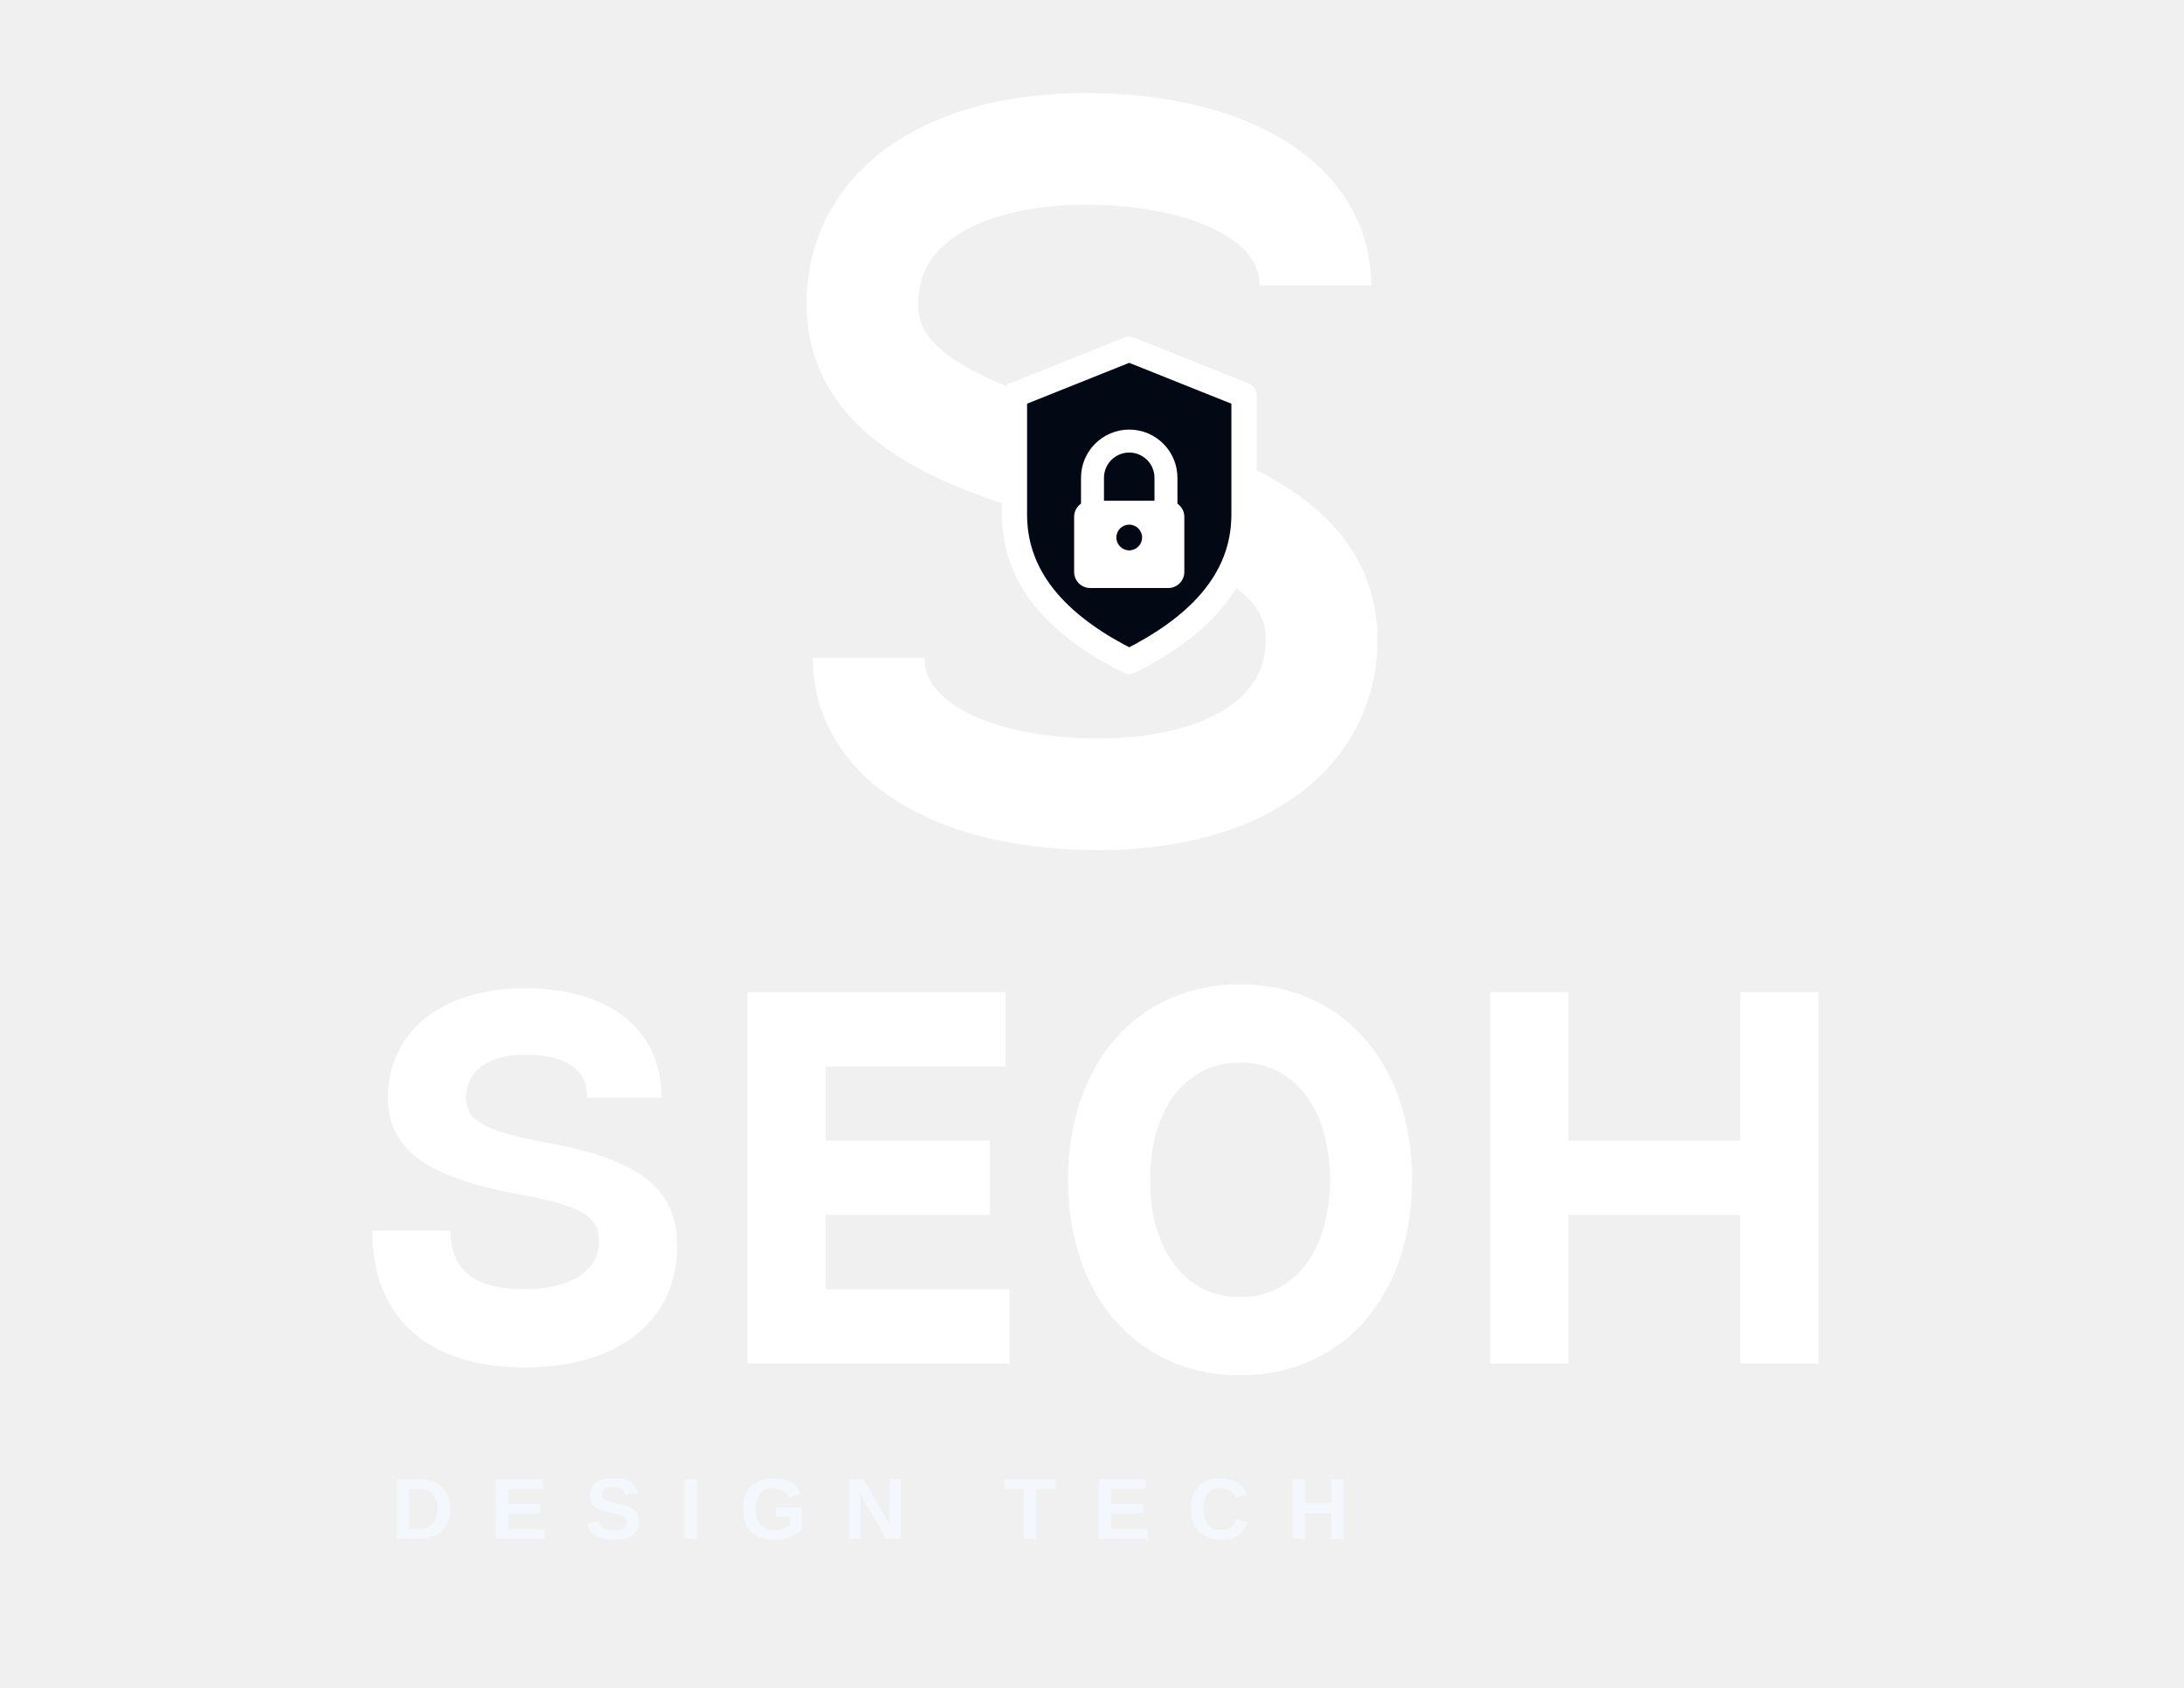
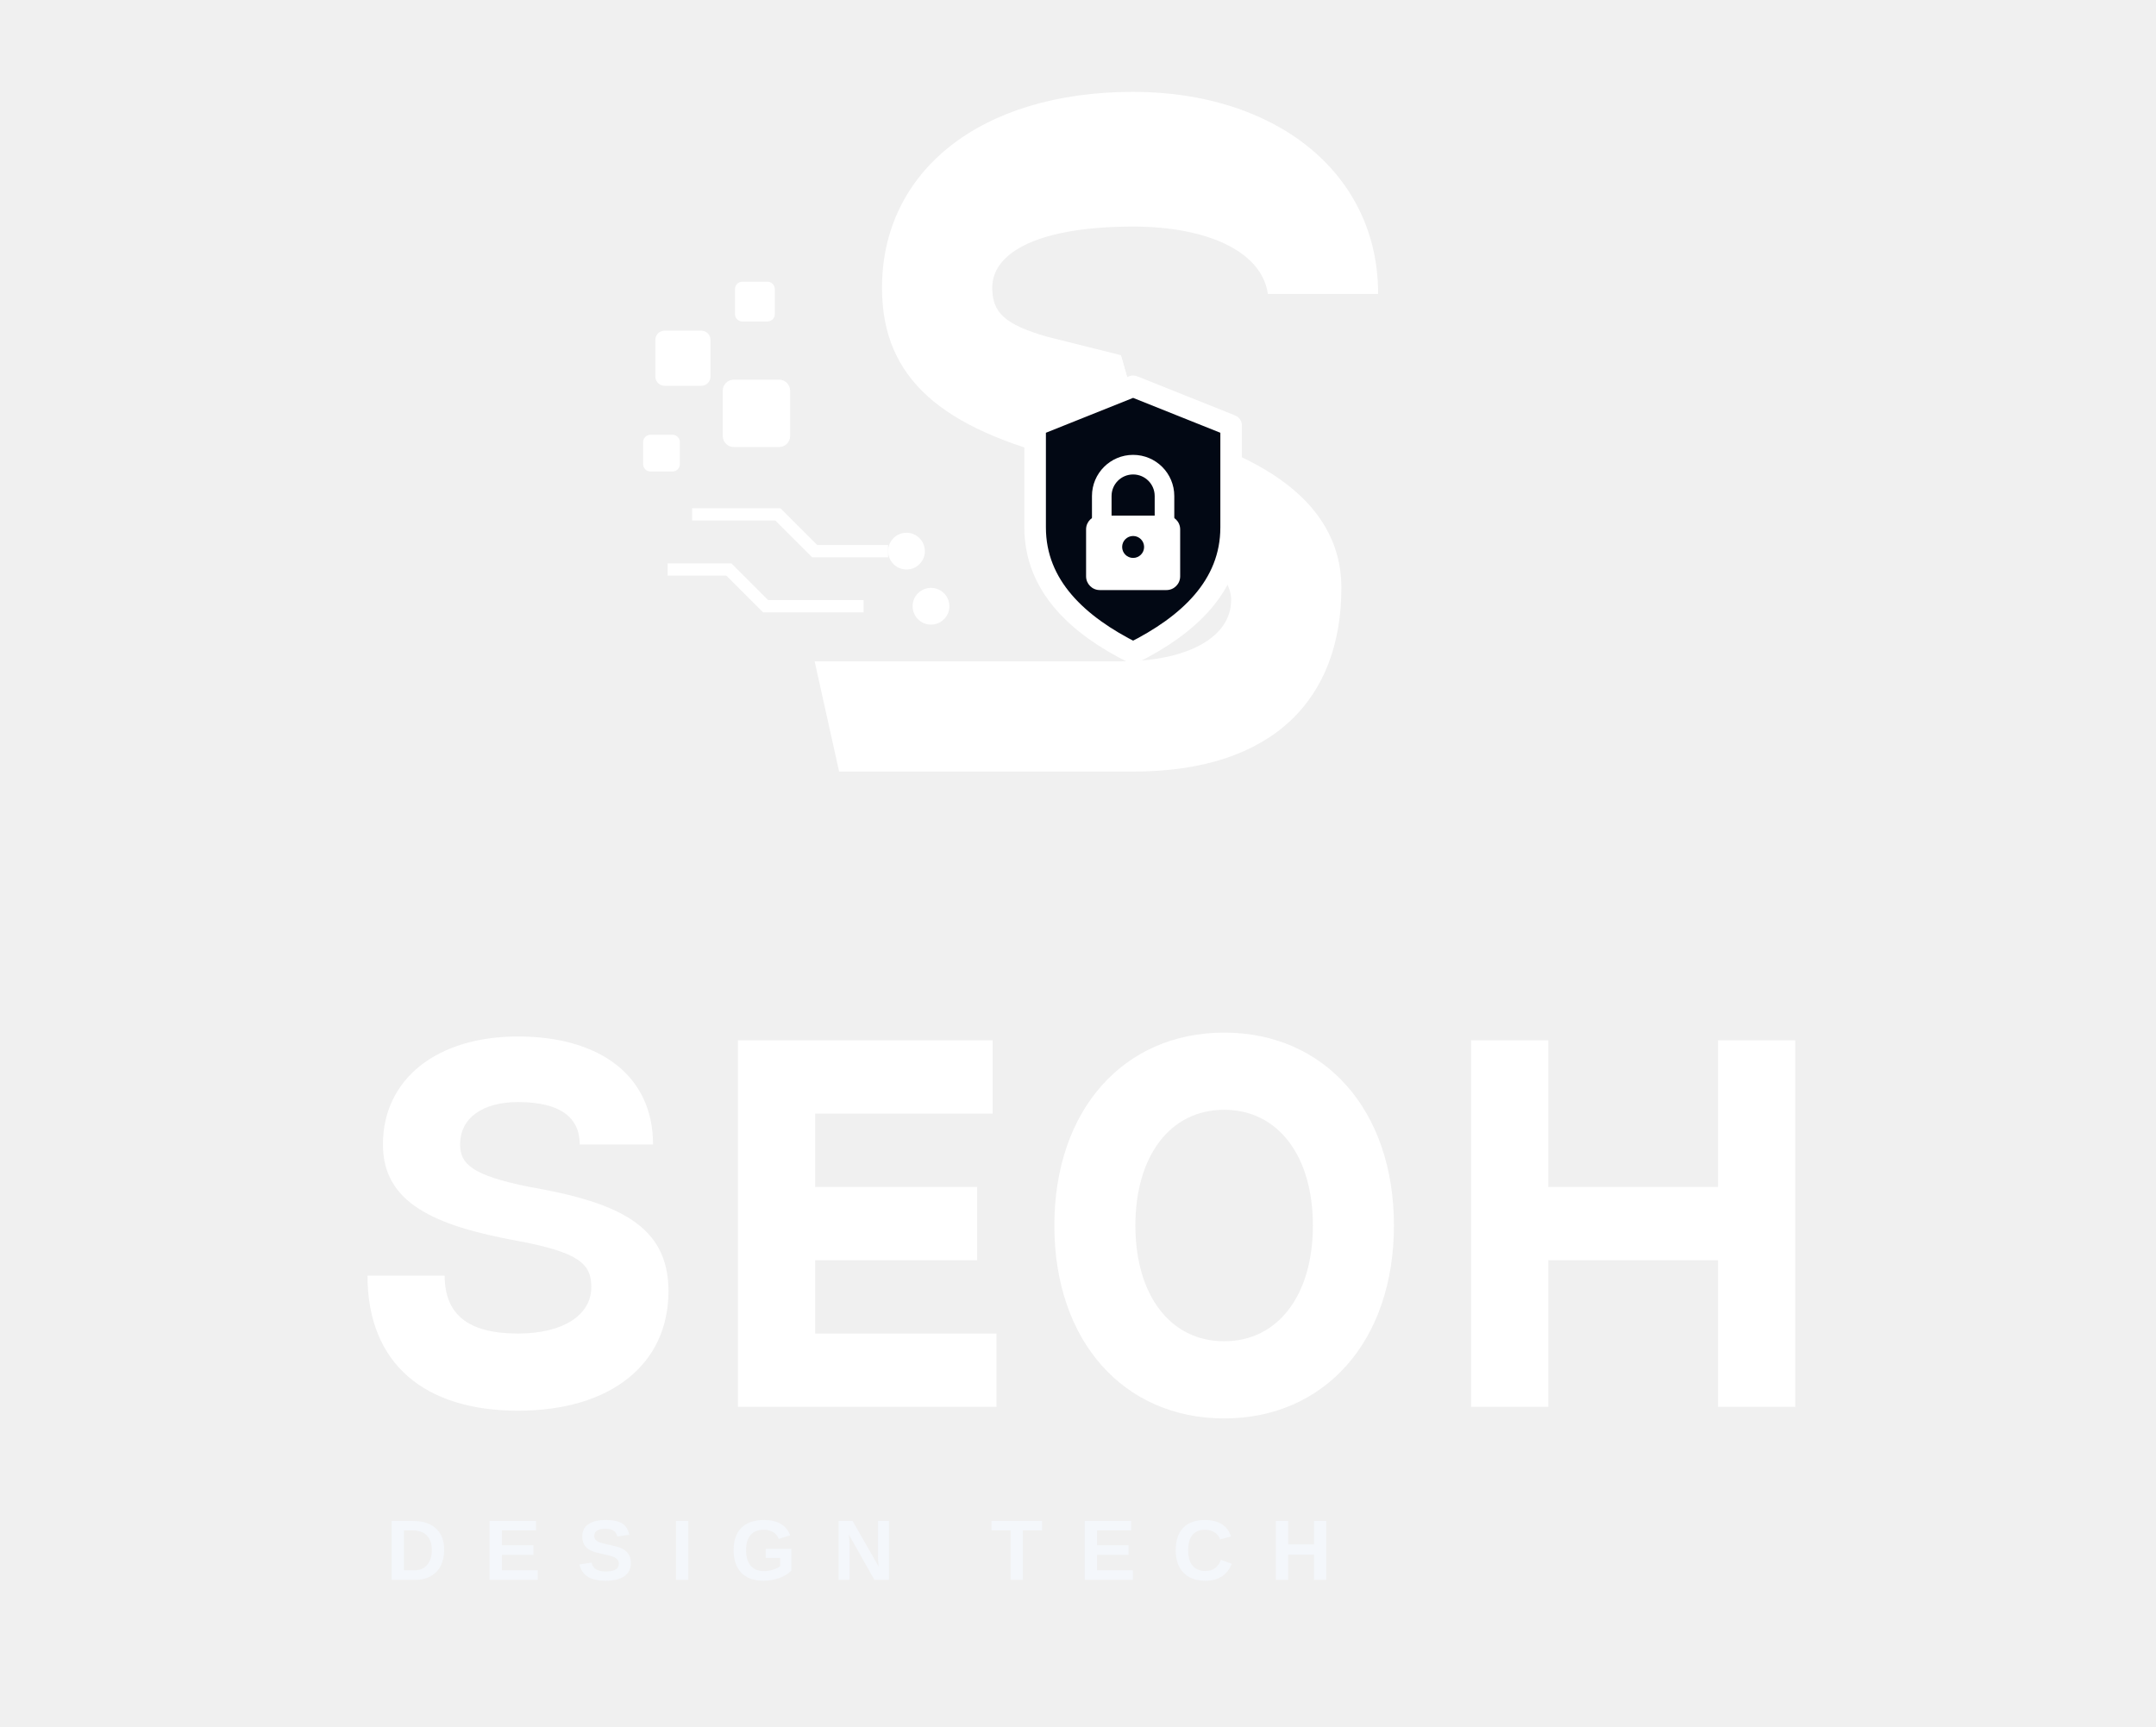
- <svg xmlns="http://www.w3.org/2000/svg" viewBox="0 0 352 272" width="352" height="272" role="img" aria-label="SEOH DESIGN TECH">
-   <g transform="translate(112 8)">
-     <path d="M 100 38    C 100 24 84 16 63 16    C 42 16 27 25 27 41    C 27 55 41 62 64 68    C 87 74 101 81 101 95    C 101 111 86 120 65 120    C 44 120 28 112 28 98" fill="none" stroke="#FFFFFF" stroke-width="18" stroke-linecap="butt" />
-     <g transform="translate(70 69) scale(0.74) translate(-64 -68)">
+ <svg xmlns="http://www.w3.org/2000/svg" viewBox="0 0 352 282" width="352" height="282" role="img" aria-label="SEOH DESIGN TECH">
+   <g transform="translate(101 4)">
+     <g fill="#FFFFFF">
+       <rect x="6" y="50" width="9" height="9" rx="1.5" />
+       <rect x="19" y="42" width="6.5" height="6.5" rx="1.2" />
+       <rect x="4" y="67" width="6" height="6" rx="1.2" />
+       <rect x="17" y="58" width="11" height="11" rx="1.8" />
+     </g>
+     <g stroke="#FFFFFF" stroke-width="2" fill="none">
+       <path d="M 12 80 h 14 l 6 6 h 12" />
+       <path d="M 8 89 h 10 l 6 6 h 16" />
+     </g>
+     <g fill="#FFFFFF">
+       <circle cx="47" cy="86" r="3" />
+       <circle cx="51" cy="95" r="3" />
+     </g>
+     <path fill="#FFFFFF" d="M 118 92 C 118 77 103 69 84 65 L 70 62 L 76 83 L 86 85    C 96 87 100 90 100 94 C 100 100 93 104 82 104 L 32 104 L 36 122 L 84 122    C 107 122 118 110 118 92 Z" />
+     <path fill="#FFFFFF" d="M 124 44 C 124 24 107 11 84 11 C 59 11 43 24 43 43    C 43 58 53 66 73 71 L 88 75 L 82 54 L 70 51 C 63 49 61 47 61 43    C 61 37 69 33 84 33 C 96 33 105 37 106 44 Z" />
+     <path fill="#FFFFFF" d="M 82 54 L 88 75 L 76 83 L 70 62 Z" />
+     <g transform="translate(84 77) scale(0.64) translate(-64 -68)">
      <path d="M 64 40 L 89 50 L 89 76 C 89 91 78 101 64 108 C 50 101 39 91 39 76 L 39 50 Z" fill="#020814" stroke="#FFFFFF" stroke-width="5.5" stroke-linejoin="round" />
      <path d="M 56 74 v -6 a 8 8 0 0 1 16 0 v 6" fill="none" stroke="#FFFFFF" stroke-width="5" />
      <rect x="52" y="73" width="24" height="19" rx="3.5" fill="#FFFFFF" />
      <circle cx="64" cy="81" r="2.8" fill="#020814" />
    </g>
  </g>
-   <g transform="translate(60 158) scale(0.63)" fill="#FFFFFF">
+   <g transform="translate(60 168) scale(0.63)" fill="#FFFFFF">
    <path d="M 74 30 C 74 12 60 2 39 2 C 18 2 4 13 4 30 C 4 45 17 51 39 55 C 55 58 58 61 58 67 C 58 74 51 79 39 79 C 26 79 20 74 20 64 L 0 64 C 0 87 15 99 39 99 C 63 99 78 87 78 68 C 78 51 65 45 42 41 C 27 38 24 35 24 30 C 24 23 30 19 39 19 C 50 19 55 23 55 30 Z" />
    <path d="M 96 3 h 66 v 19 h -46 v 19 h 42 v 19 h -42 v 19 h 47 v 19 h -67 z" />
    <path fill-rule="evenodd" d="M 222 1 c 26 0 44 20 44 50 c 0 30 -18 50 -44 50 c -26 0 -44 -20 -44 -50 c 0 -30 18 -50 44 -50 z M 222 21 c -14 0 -23 12 -23 30 c 0 18 9 30 23 30 c 14 0 23 -12 23 -30 c 0 -18 -9 -30 -23 -30 z" />
    <path d="M 286 3 h 20 v 38 h 44 v -38 h 20 v 95 h -20 v -38 h -44 v 38 h -20 z" />
  </g>
-   <text x="63" y="248" fill="#F4F7FB" font-family="'Segoe UI', system-ui, Arial, sans-serif" font-size="14" font-weight="600" letter-spacing="5.88">DESIGN TECH</text>
+   <text x="63" y="258" fill="#F4F7FB" font-family="'Segoe UI', system-ui, Arial, sans-serif" font-size="14" font-weight="600" letter-spacing="5.88">DESIGN TECH</text>
</svg>
